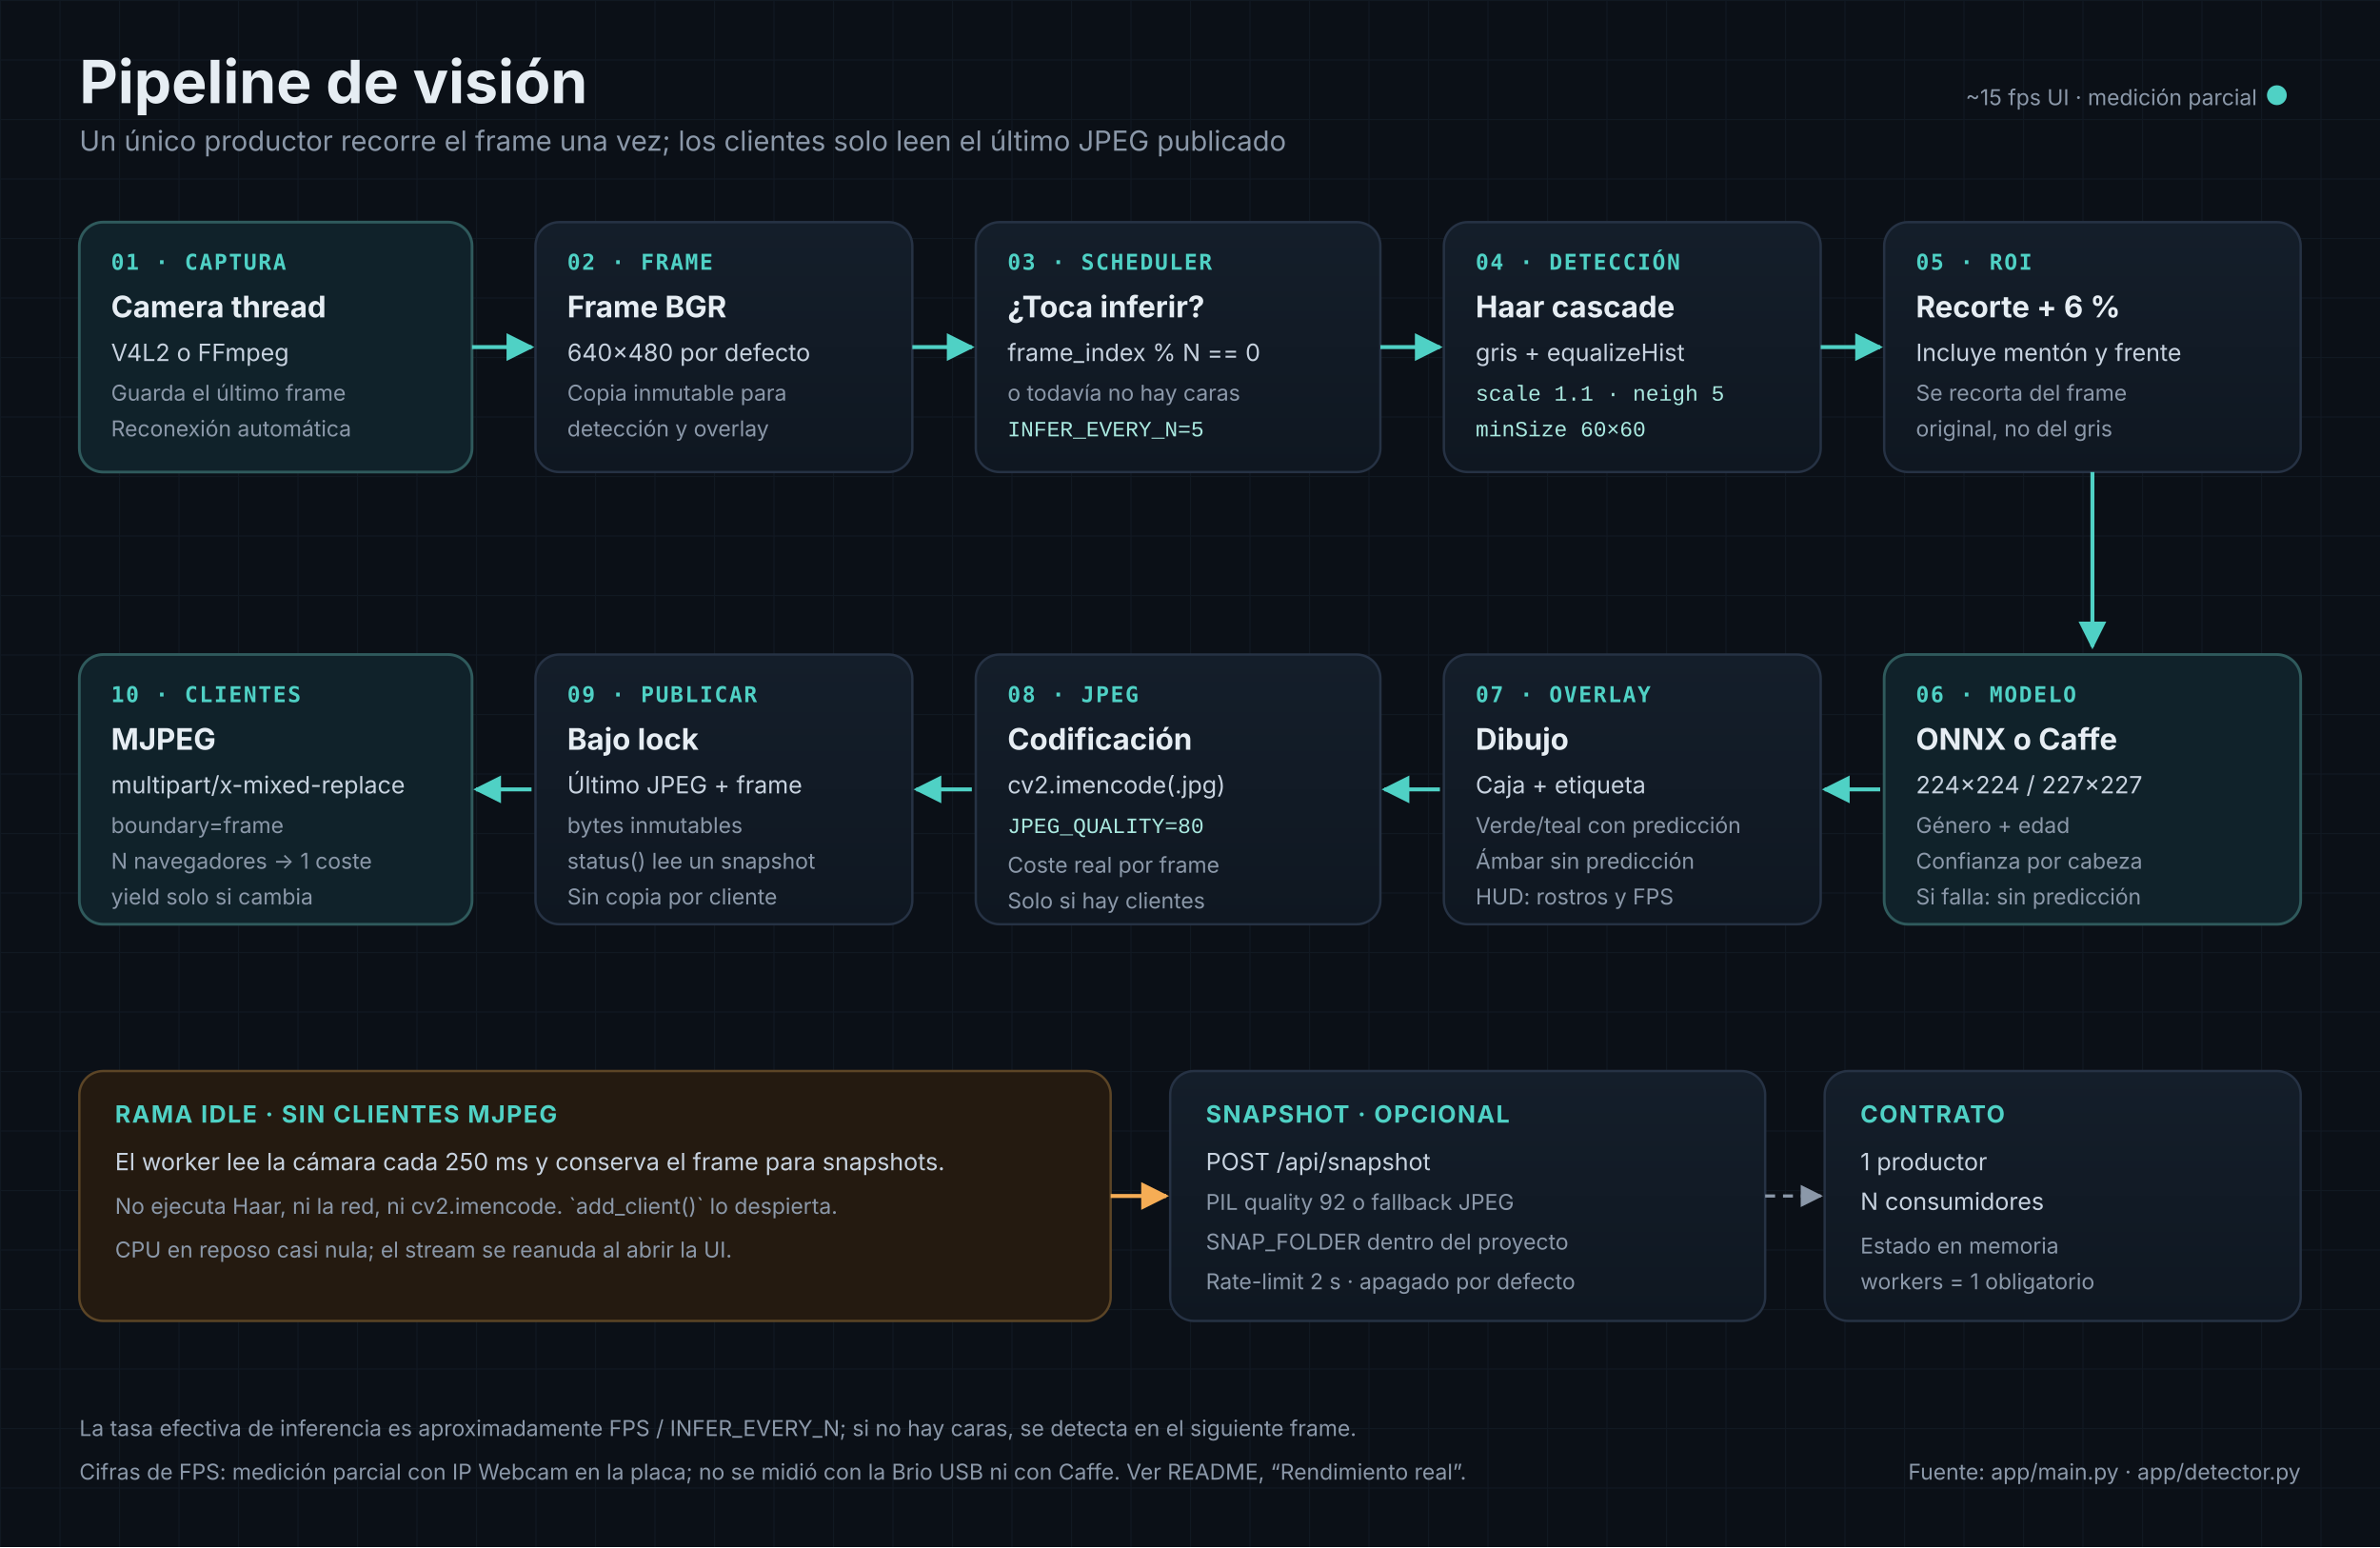
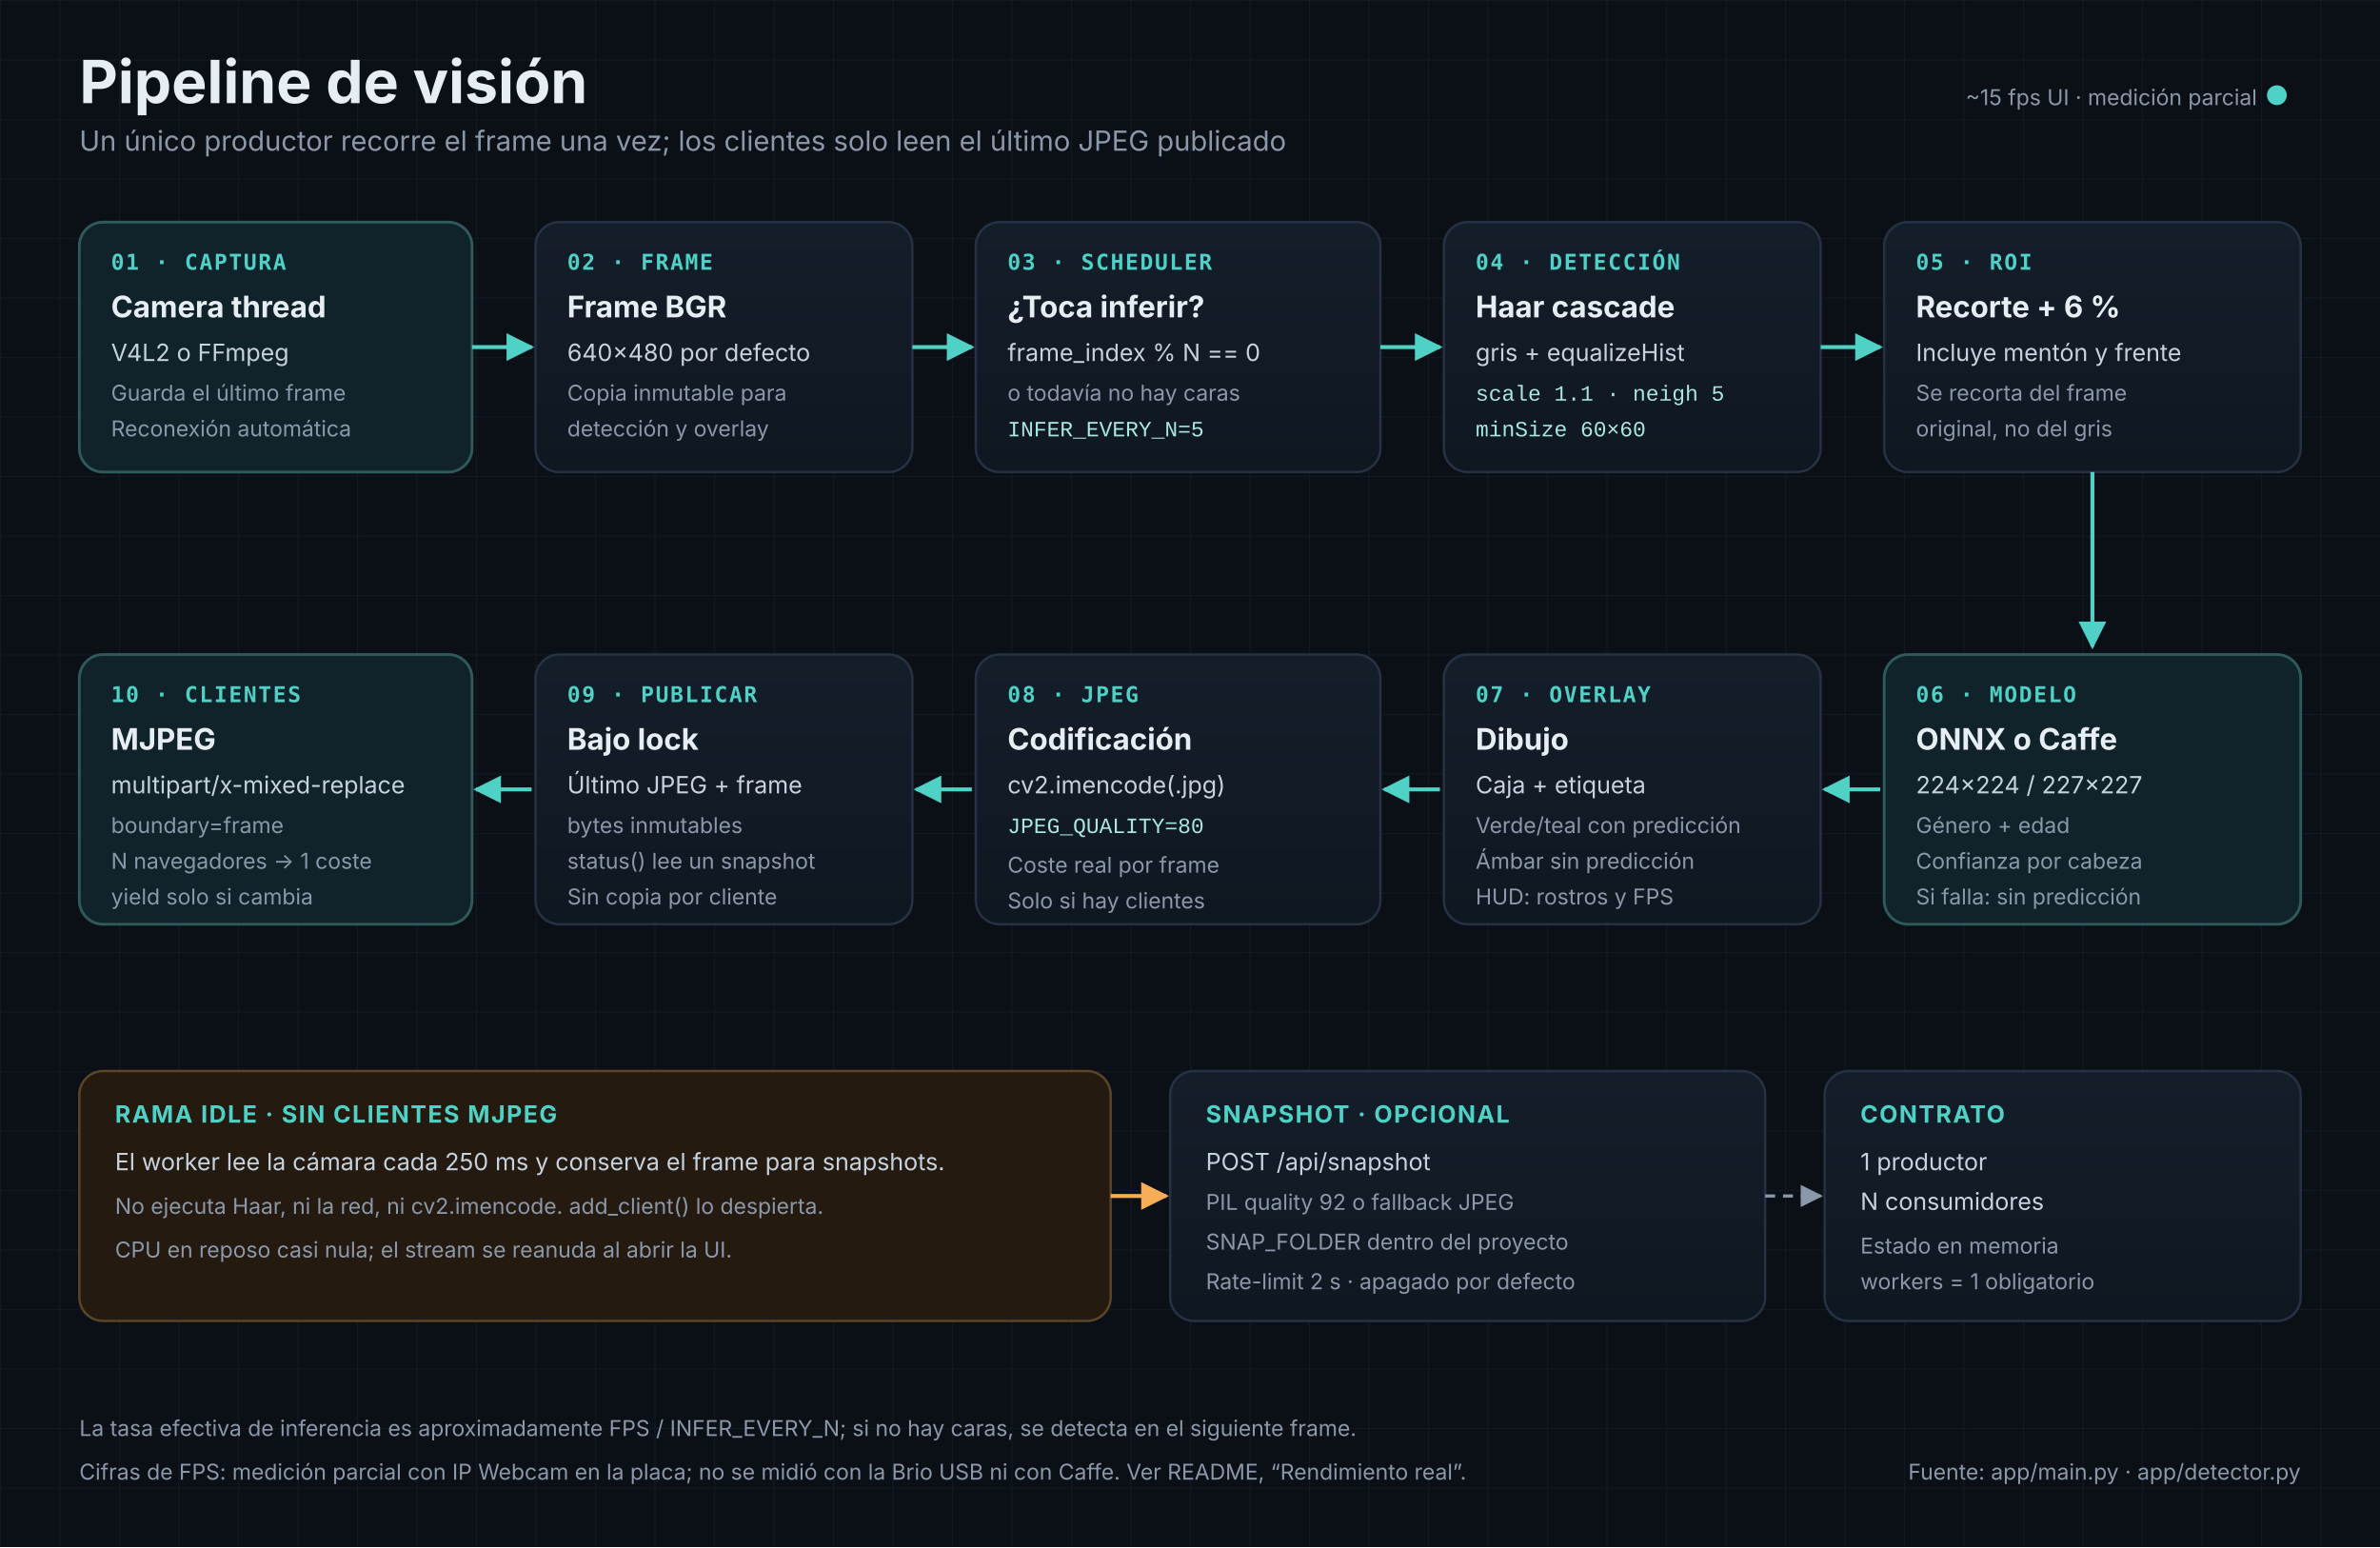
<svg xmlns="http://www.w3.org/2000/svg" width="1200" height="780" viewBox="0 0 1200 780" role="img" aria-labelledby="title desc">
  <defs>
    <pattern id="grid" width="30" height="30" patternUnits="userSpaceOnUse">
      <path d="M 30 0 L 0 0 0 30" fill="none" stroke="#16202c" stroke-width="1" />
    </pattern>
    <linearGradient id="panelGrad" x1="0" y1="0" x2="0" y2="1">
      <stop offset="0" stop-color="#141e2a" />
      <stop offset="1" stop-color="#0f1721" />
    </linearGradient>
    <marker id="arrow" viewBox="0 0 10 10" refX="9" refY="5" markerWidth="7" markerHeight="7" orient="auto-start-reverse">
      <path d="M 0 0 L 10 5 L 0 10 z" fill="#4fd1c5" />
    </marker>
    <marker id="arrowAmber" viewBox="0 0 10 10" refX="9" refY="5" markerWidth="7" markerHeight="7" orient="auto-start-reverse">
      <path d="M 0 0 L 10 5 L 0 10 z" fill="#f6ad55" />
    </marker>
    <marker id="arrowMuted" viewBox="0 0 10 10" refX="9" refY="5" markerWidth="7" markerHeight="7" orient="auto-start-reverse">
      <path d="M 0 0 L 10 5 L 0 10 z" fill="#8b98a9" />
    </marker>
    <style>
      .bg { fill: #0b1017; }
      .panel { fill: url(#panelGrad); stroke: #263244; stroke-width: 1.2; }
      .panel2 { fill: #0e1620; stroke: #223042; stroke-width: 1; }
      .accentPanel { fill: #10222a; stroke: #2f5a5c; stroke-width: 1.4; }
      .warnPanel { fill: #241a10; stroke: #5c4526; stroke-width: 1.2; }
      .title { fill: #e6edf3; font-family: Inter, 'Segoe UI', system-ui, sans-serif; font-size: 30px; font-weight: 700; }
      .subtitle { fill: #8b98a9; font-family: Inter, 'Segoe UI', system-ui, sans-serif; font-size: 14px; }
      .step { fill: #4fd1c5; font-family: 'SFMono-Regular', Consolas, monospace; font-size: 11px; font-weight: 700; letter-spacing: 0.8px; }
      .h { fill: #e6edf3; font-family: Inter, 'Segoe UI', system-ui, sans-serif; font-size: 15px; font-weight: 650; }
      .h2 { fill: #4fd1c5; font-family: Inter, 'Segoe UI', system-ui, sans-serif; font-size: 12px; font-weight: 700; letter-spacing: 0.7px; }
      .t { fill: #c7d2df; font-family: Inter, 'Segoe UI', system-ui, sans-serif; font-size: 12px; }
      .m { fill: #8b98a9; font-family: Inter, 'Segoe UI', system-ui, sans-serif; font-size: 11px; }
      .mono { fill: #a9e8df; font-family: 'SFMono-Regular', Consolas, 'Liberation Mono', monospace; font-size: 11px; }
      .amber { fill: #f6ad55; font-family: Inter, 'Segoe UI', system-ui, sans-serif; font-size: 11.5px; font-weight: 600; }
      .arrow { stroke: #4fd1c5; stroke-width: 2; fill: none; }
      .arrowAmber { stroke: #f6ad55; stroke-width: 2; fill: none; }
      .arrowMuted { stroke: #8b98a9; stroke-width: 1.6; fill: none; stroke-dasharray: 5 4; }
      .dot { fill: #4fd1c5; }
    </style>
  </defs>
  <rect class="bg" x="0" y="0" width="1200" height="780" />
  <rect x="0" y="0" width="1200" height="780" fill="url(#grid)" opacity="0.55" />
  <text class="title" x="40" y="52">Pipeline de visión</text>
  <text class="subtitle" x="40" y="76">Un único productor recorre el frame una vez; los clientes solo leen el último JPEG publicado</text>
  <circle cx="1148" cy="48" r="5" class="dot" />
  <text class="m" x="1138" y="53" text-anchor="end">~15 fps UI · medición parcial</text>
  <rect class="accentPanel" x="40" y="112" width="198" height="126" rx="12" />
  <text class="step" x="56" y="136">01 · CAPTURA</text>
  <text class="h" x="56" y="160">Camera thread</text>
  <text class="t" x="56" y="182">V4L2 o FFmpeg</text>
  <text class="m" x="56" y="202">Guarda el último frame</text>
  <text class="m" x="56" y="220">Reconexión automática</text>
  <rect class="panel" x="270" y="112" width="190" height="126" rx="12" />
  <text class="step" x="286" y="136">02 · FRAME</text>
  <text class="h" x="286" y="160">Frame BGR</text>
  <text class="t" x="286" y="182">640×480 por defecto</text>
  <text class="m" x="286" y="202">Copia inmutable para</text>
  <text class="m" x="286" y="220">detección y overlay</text>
  <rect class="panel" x="492" y="112" width="204" height="126" rx="12" />
  <text class="step" x="508" y="136">03 · SCHEDULER</text>
  <text class="h" x="508" y="160">¿Toca inferir?</text>
  <text class="t" x="508" y="182">frame_index % N == 0</text>
  <text class="m" x="508" y="202">o todavía no hay caras</text>
  <text class="mono" x="508" y="220">INFER_EVERY_N=5</text>
  <rect class="panel" x="728" y="112" width="190" height="126" rx="12" />
  <text class="step" x="744" y="136">04 · DETECCIÓN</text>
  <text class="h" x="744" y="160">Haar cascade</text>
  <text class="t" x="744" y="182">gris + equalizeHist</text>
  <text class="mono" x="744" y="202">scale 1.1 · neigh 5</text>
  <text class="mono" x="744" y="220">minSize 60×60</text>
  <rect class="panel" x="950" y="112" width="210" height="126" rx="12" />
  <text class="step" x="966" y="136">05 · ROI</text>
  <text class="h" x="966" y="160">Recorte + 6 %</text>
  <text class="t" x="966" y="182">Incluye mentón y frente</text>
  <text class="m" x="966" y="202">Se recorta del frame</text>
  <text class="m" x="966" y="220">original, no del gris</text>
  <line class="arrow" x1="238" y1="175" x2="268" y2="175" marker-end="url(#arrow)" />
  <line class="arrow" x1="460" y1="175" x2="490" y2="175" marker-end="url(#arrow)" />
  <line class="arrow" x1="696" y1="175" x2="726" y2="175" marker-end="url(#arrow)" />
  <line class="arrow" x1="918" y1="175" x2="948" y2="175" marker-end="url(#arrow)" />
  <line class="arrow" x1="1055" y1="238" x2="1055" y2="326" marker-end="url(#arrow)" />
  <rect class="accentPanel" x="950" y="330" width="210" height="136" rx="12" />
  <text class="step" x="966" y="354">06 · MODELO</text>
  <text class="h" x="966" y="378">ONNX o Caffe</text>
  <text class="t" x="966" y="400">224×224 / 227×227</text>
  <text class="m" x="966" y="420">Género + edad</text>
  <text class="m" x="966" y="438">Confianza por cabeza</text>
  <text class="m" x="966" y="456">Si falla: sin predicción</text>
  <rect class="panel" x="728" y="330" width="190" height="136" rx="12" />
  <text class="step" x="744" y="354">07 · OVERLAY</text>
  <text class="h" x="744" y="378">Dibujo</text>
  <text class="t" x="744" y="400">Caja + etiqueta</text>
  <text class="m" x="744" y="420">Verde/teal con predicción</text>
  <text class="m" x="744" y="438">Ámbar sin predicción</text>
  <text class="m" x="744" y="456">HUD: rostros y FPS</text>
  <rect class="panel" x="492" y="330" width="204" height="136" rx="12" />
  <text class="step" x="508" y="354">08 · JPEG</text>
  <text class="h" x="508" y="378">Codificación</text>
  <text class="t" x="508" y="400">cv2.imencode(.jpg)</text>
  <text class="mono" x="508" y="420">JPEG_QUALITY=80</text>
  <text class="m" x="508" y="440">Coste real por frame</text>
  <text class="m" x="508" y="458">Solo si hay clientes</text>
  <rect class="panel" x="270" y="330" width="190" height="136" rx="12" />
  <text class="step" x="286" y="354">09 · PUBLICAR</text>
  <text class="h" x="286" y="378">Bajo lock</text>
  <text class="t" x="286" y="400">Último JPEG + frame</text>
  <text class="m" x="286" y="420">bytes inmutables</text>
  <text class="m" x="286" y="438">status() lee un snapshot</text>
  <text class="m" x="286" y="456">Sin copia por cliente</text>
  <rect class="accentPanel" x="40" y="330" width="198" height="136" rx="12" />
  <text class="step" x="56" y="354">10 · CLIENTES</text>
  <text class="h" x="56" y="378">MJPEG</text>
  <text class="t" x="56" y="400">multipart/x-mixed-replace</text>
  <text class="m" x="56" y="420">boundary=frame</text>
  <text class="m" x="56" y="438">N navegadores → 1 coste</text>
  <text class="m" x="56" y="456">yield solo si cambia</text>
  <line class="arrow" x1="948" y1="398" x2="920" y2="398" marker-end="url(#arrow)" />
  <line class="arrow" x1="726" y1="398" x2="698" y2="398" marker-end="url(#arrow)" />
  <line class="arrow" x1="490" y1="398" x2="462" y2="398" marker-end="url(#arrow)" />
  <line class="arrow" x1="268" y1="398" x2="240" y2="398" marker-end="url(#arrow)" />
  <rect class="warnPanel" x="40" y="540" width="520" height="126" rx="12" />
  <text class="h2" x="58" y="566">RAMA IDLE · SIN CLIENTES MJPEG</text>
  <text class="t" x="58" y="590">El worker lee la cámara cada 250 ms y conserva el frame para snapshots.</text>
-   <text class="m" x="58" y="612">No ejecuta Haar, ni la red, ni cv2.imencode. `add_client()` lo despierta.</text>
+   <text class="m" x="58" y="612">No ejecuta Haar, ni la red, ni cv2.imencode. add_client() lo despierta.</text>
  <text class="m" x="58" y="634">CPU en reposo casi nula; el stream se reanuda al abrir la UI.</text>
  <rect class="panel" x="590" y="540" width="300" height="126" rx="12" />
  <text class="h2" x="608" y="566">SNAPSHOT · OPCIONAL</text>
  <text class="t" x="608" y="590">POST /api/snapshot</text>
  <text class="m" x="608" y="610">PIL quality 92 o fallback JPEG</text>
  <text class="m" x="608" y="630">SNAP_FOLDER dentro del proyecto</text>
  <text class="m" x="608" y="650">Rate-limit 2 s · apagado por defecto</text>
  <rect class="panel" x="920" y="540" width="240" height="126" rx="12" />
  <text class="h2" x="938" y="566">CONTRATO</text>
  <text class="t" x="938" y="590">1 productor</text>
  <text class="t" x="938" y="610">N consumidores</text>
  <text class="m" x="938" y="632">Estado en memoria</text>
  <text class="m" x="938" y="650">workers = 1 obligatorio</text>
  <line class="arrowAmber" x1="560" y1="603" x2="588" y2="603" marker-end="url(#arrowAmber)" />
  <line class="arrowMuted" x1="890" y1="603" x2="918" y2="603" marker-end="url(#arrowMuted)" />
  <text class="m" x="40" y="724">La tasa efectiva de inferencia es aproximadamente FPS / INFER_EVERY_N; si no hay caras, se detecta en el siguiente frame.</text>
  <text class="m" x="40" y="746">Cifras de FPS: medición parcial con IP Webcam en la placa; no se midió con la Brio USB ni con Caffe. Ver README, “Rendimiento real”.</text>
  <text class="m" x="1160" y="746" text-anchor="end">Fuente: app/main.py · app/detector.py</text>
</svg>
